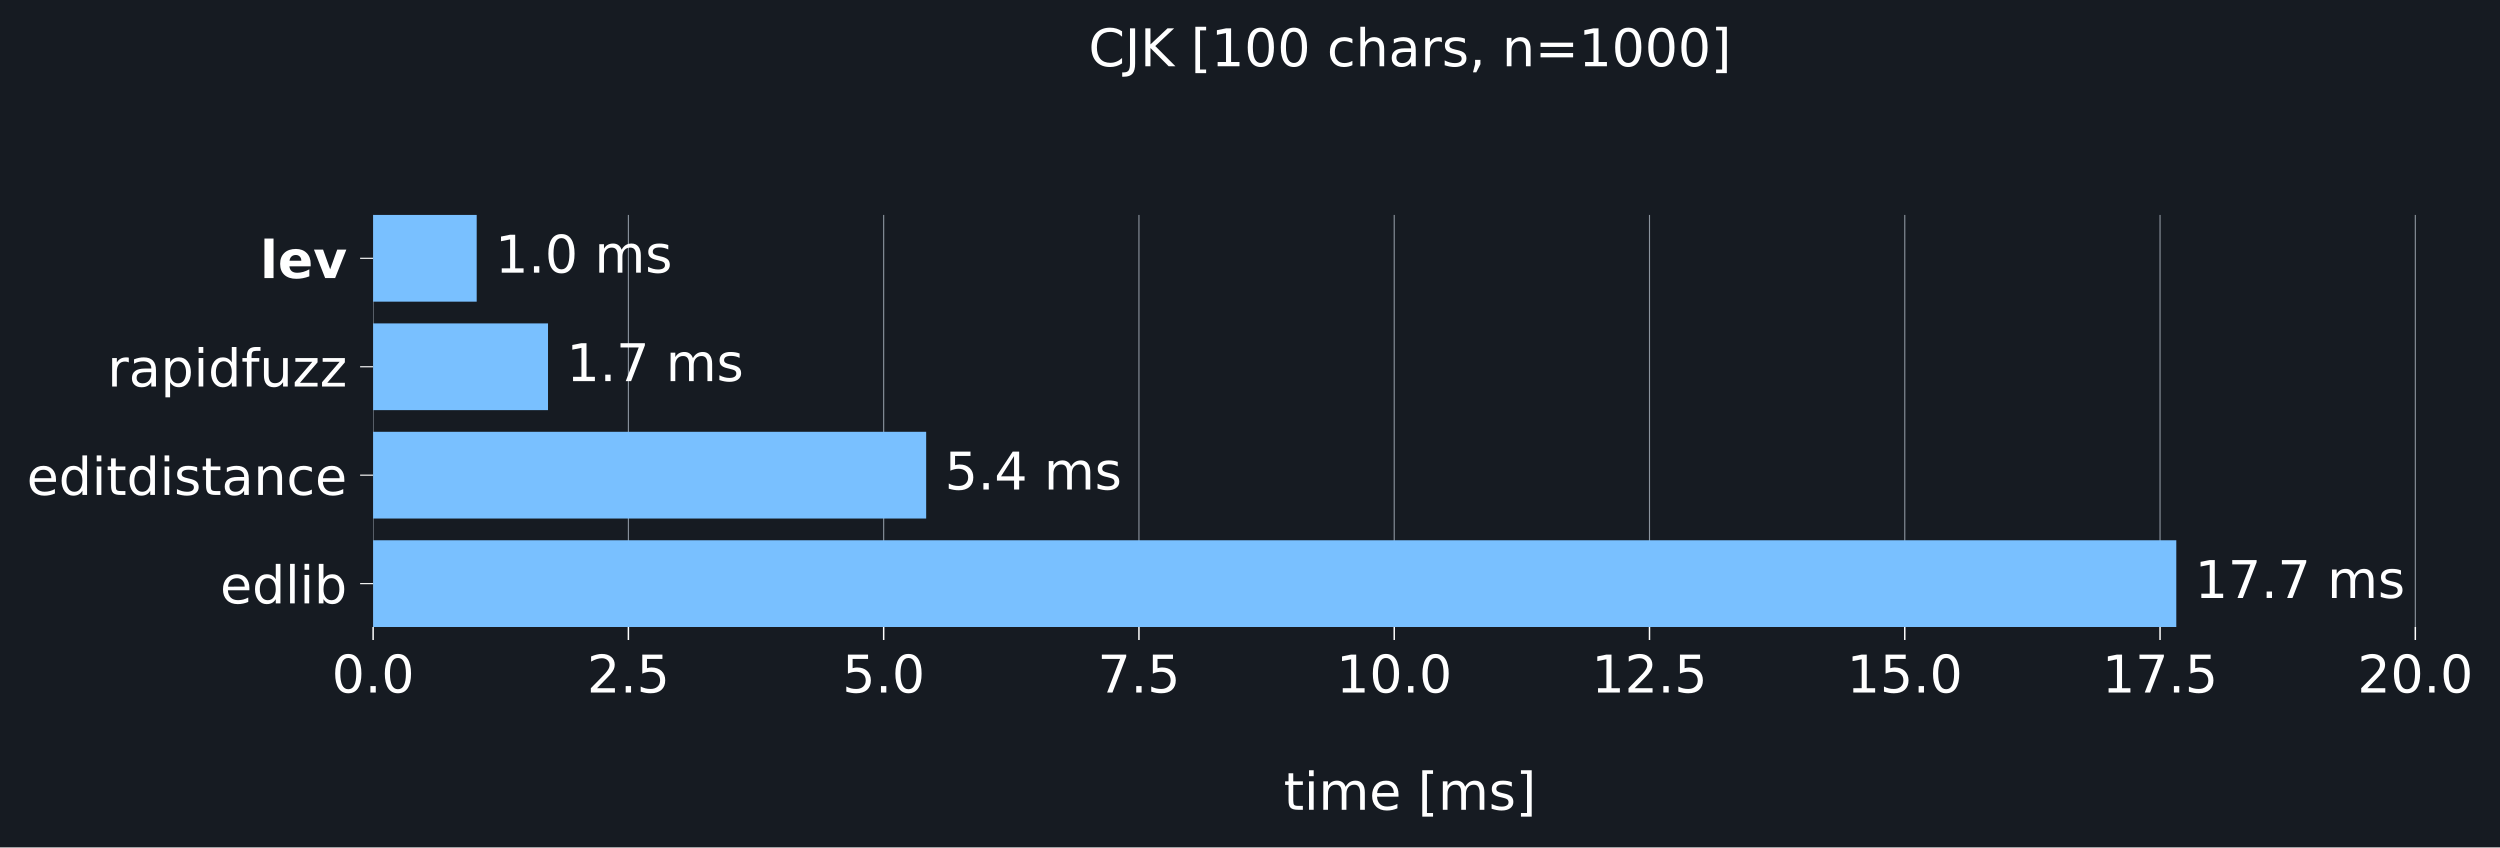
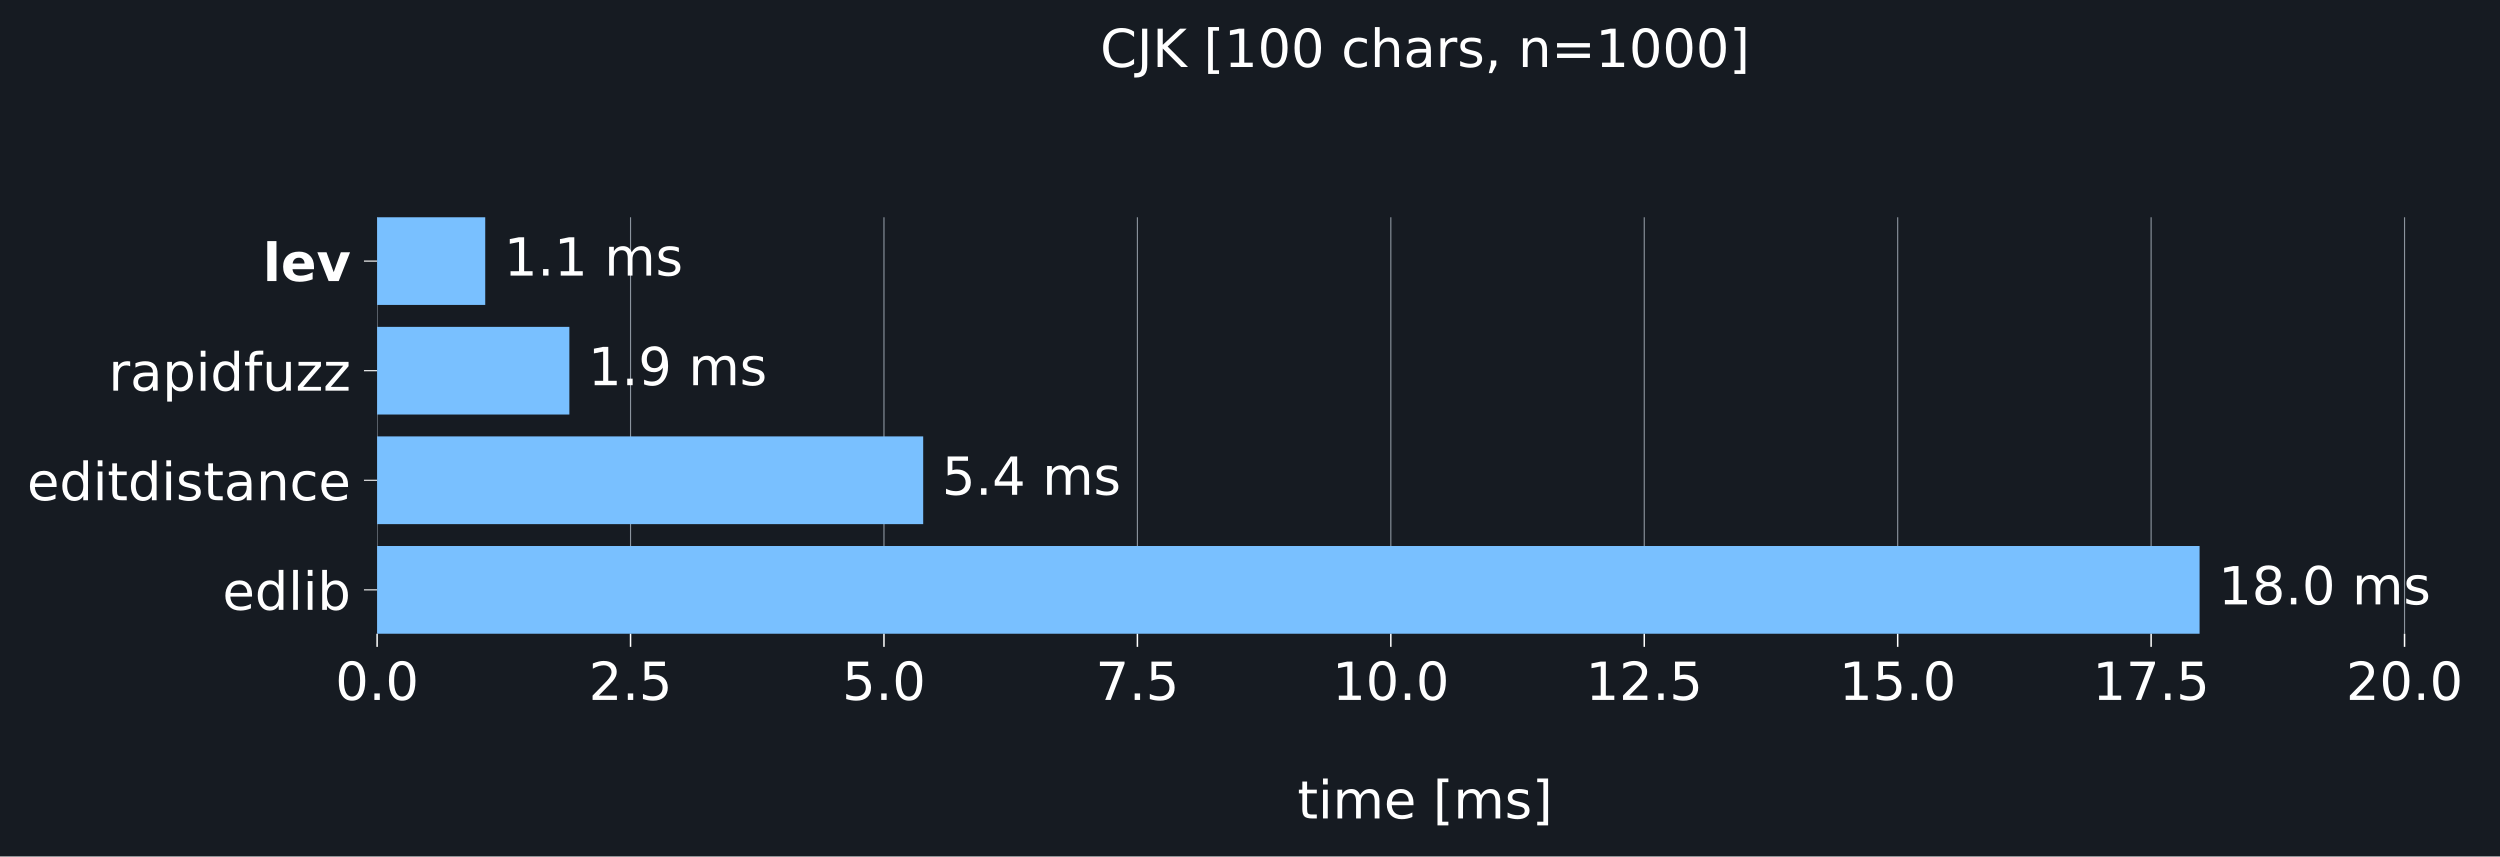
- <svg xmlns="http://www.w3.org/2000/svg" xmlns:xlink="http://www.w3.org/1999/xlink" width="672.727pt" height="228.017pt" viewBox="0 0 672.727 228.017" version="1.1">
+ <svg xmlns="http://www.w3.org/2000/svg" xmlns:xlink="http://www.w3.org/1999/xlink" width="665.603pt" height="228.017pt" viewBox="0 0 665.603 228.017" version="1.1">
  <defs>
    <style type="text/css">*{stroke-linejoin: round; stroke-linecap: butt}</style>
  </defs>
  <g id="figure_1">
    <g id="patch_1">
-       <path d="M 0 228.017 L 672.727 228.017 L 672.727 0 L 0 0 z " style="fill: #161b22" />
+       <path d="M 0 228.017 L 665.603 228.017 L 665.603 0 L 0 0 z " style="fill: #161b22" />
    </g>
    <g id="axes_1">
      <g id="patch_2">
        <path d="M 100.403 168.718 L 658.403 168.718 L 658.403 57.838 L 100.403 57.838 z " style="fill: #161b22" />
      </g>
      <g id="matplotlib.axis_1">
        <g id="xtick_1">
          <g id="line2d_1">
-             <path d="M 100.403 168.718 L 100.403 57.838 " clip-path="url(#pd94c0035bb)" style="fill: none; stroke: #8b949e; stroke-width: 0.3; stroke-linecap: square" />
+             <path d="M 100.403 168.718 L 100.403 57.838 " clip-path="url(#p0ad3b814c3)" style="fill: none; stroke: #8b949e; stroke-width: 0.3; stroke-linecap: square" />
          </g>
          <g id="line2d_2">
            <defs>
-               <path id="mf4586775ec" d="M 0 0 L 0 3.5 " style="stroke: #ffffff; stroke-width: 0.4" />
+               <path id="m30d0cba61b" d="M 0 0 L 0 3.5 " style="stroke: #ffffff; stroke-width: 0.4" />
            </defs>
            <g>
-               <use xlink:href="#mf4586775ec" x="100.403" y="168.718" style="fill: #ffffff; stroke: #ffffff; stroke-width: 0.4" />
+               <use xlink:href="#m30d0cba61b" x="100.403" y="168.718" style="fill: #ffffff; stroke: #ffffff; stroke-width: 0.4" />
            </g>
          </g>
          <g id="text_1">
            <g style="fill: #ffffff" transform="translate(89.27062 186.3556) scale(0.14 -0.14)">
              <defs>
                <path id="DejaVuSans-30" d="M 2034 4250 Q 1547 4250 1301 3770 Q 1056 3291 1056 2328 Q 1056 1369 1301 889 Q 1547 409 2034 409 Q 2525 409 2770 889 Q 3016 1369 3016 2328 Q 3016 3291 2770 3770 Q 2525 4250 2034 4250 z M 2034 4750 Q 2819 4750 3233 4129 Q 3647 3509 3647 2328 Q 3647 1150 3233 529 Q 2819 -91 2034 -91 Q 1250 -91 836 529 Q 422 1150 422 2328 Q 422 3509 836 4129 Q 1250 4750 2034 4750 z " transform="scale(0.015625)" />
                <path id="DejaVuSans-2e" d="M 684 794 L 1344 794 L 1344 0 L 684 0 L 684 794 z " transform="scale(0.015625)" />
              </defs>
              <use xlink:href="#DejaVuSans-30" />
              <use xlink:href="#DejaVuSans-2e" transform="translate(63.62305 0)" />
              <use xlink:href="#DejaVuSans-30" transform="translate(95.41016 0)" />
            </g>
          </g>
        </g>
        <g id="xtick_2">
          <g id="line2d_3">
-             <path d="M 169.095 168.718 L 169.095 57.838 " clip-path="url(#pd94c0035bb)" style="fill: none; stroke: #8b949e; stroke-width: 0.3; stroke-linecap: square" />
+             <path d="M 167.876 168.718 L 167.876 57.838 " clip-path="url(#p0ad3b814c3)" style="fill: none; stroke: #8b949e; stroke-width: 0.3; stroke-linecap: square" />
          </g>
          <g id="line2d_4">
            <g>
-               <use xlink:href="#mf4586775ec" x="169.095" y="168.718" style="fill: #ffffff; stroke: #ffffff; stroke-width: 0.4" />
+               <use xlink:href="#m30d0cba61b" x="167.876" y="168.718" style="fill: #ffffff; stroke: #ffffff; stroke-width: 0.4" />
            </g>
          </g>
          <g id="text_2">
-             <g style="fill: #ffffff" transform="translate(157.963 186.3556) scale(0.14 -0.14)">
+             <g style="fill: #ffffff" transform="translate(156.7438 186.3556) scale(0.14 -0.14)">
              <defs>
                <path id="DejaVuSans-32" d="M 1228 531 L 3431 531 L 3431 0 L 469 0 L 469 531 Q 828 903 1448 1529 Q 2069 2156 2228 2338 Q 2531 2678 2651 2914 Q 2772 3150 2772 3378 Q 2772 3750 2511 3984 Q 2250 4219 1831 4219 Q 1534 4219 1204 4116 Q 875 4013 500 3803 L 500 4441 Q 881 4594 1212 4672 Q 1544 4750 1819 4750 Q 2544 4750 2975 4387 Q 3406 4025 3406 3419 Q 3406 3131 3298 2873 Q 3191 2616 2906 2266 Q 2828 2175 2409 1742 Q 1991 1309 1228 531 z " transform="scale(0.015625)" />
                <path id="DejaVuSans-35" d="M 691 4666 L 3169 4666 L 3169 4134 L 1269 4134 L 1269 2991 Q 1406 3038 1543 3061 Q 1681 3084 1819 3084 Q 2600 3084 3056 2656 Q 3513 2228 3513 1497 Q 3513 744 3044 326 Q 2575 -91 1722 -91 Q 1428 -91 1123 -41 Q 819 9 494 109 L 494 744 Q 775 591 1075 516 Q 1375 441 1709 441 Q 2250 441 2565 725 Q 2881 1009 2881 1497 Q 2881 1984 2565 2268 Q 2250 2553 1709 2553 Q 1456 2553 1204 2497 Q 953 2441 691 2322 L 691 4666 z " transform="scale(0.015625)" />
              </defs>
              <use xlink:href="#DejaVuSans-32" />
              <use xlink:href="#DejaVuSans-2e" transform="translate(63.62305 0)" />
              <use xlink:href="#DejaVuSans-35" transform="translate(95.41016 0)" />
            </g>
          </g>
        </g>
        <g id="xtick_3">
          <g id="line2d_5">
-             <path d="M 237.787 168.718 L 237.787 57.838 " clip-path="url(#pd94c0035bb)" style="fill: none; stroke: #8b949e; stroke-width: 0.3; stroke-linecap: square" />
+             <path d="M 235.349 168.718 L 235.349 57.838 " clip-path="url(#p0ad3b814c3)" style="fill: none; stroke: #8b949e; stroke-width: 0.3; stroke-linecap: square" />
          </g>
          <g id="line2d_6">
            <g>
-               <use xlink:href="#mf4586775ec" x="237.787" y="168.718" style="fill: #ffffff; stroke: #ffffff; stroke-width: 0.4" />
+               <use xlink:href="#m30d0cba61b" x="235.349" y="168.718" style="fill: #ffffff; stroke: #ffffff; stroke-width: 0.4" />
            </g>
          </g>
          <g id="text_3">
-             <g style="fill: #ffffff" transform="translate(226.6553 186.3556) scale(0.14 -0.14)">
+             <g style="fill: #ffffff" transform="translate(224.2169 186.3556) scale(0.14 -0.14)">
              <use xlink:href="#DejaVuSans-35" />
              <use xlink:href="#DejaVuSans-2e" transform="translate(63.62305 0)" />
              <use xlink:href="#DejaVuSans-30" transform="translate(95.41016 0)" />
            </g>
          </g>
        </g>
        <g id="xtick_4">
          <g id="line2d_7">
-             <path d="M 306.48 168.718 L 306.48 57.838 " clip-path="url(#pd94c0035bb)" style="fill: none; stroke: #8b949e; stroke-width: 0.3; stroke-linecap: square" />
+             <path d="M 302.822 168.718 L 302.822 57.838 " clip-path="url(#p0ad3b814c3)" style="fill: none; stroke: #8b949e; stroke-width: 0.3; stroke-linecap: square" />
          </g>
          <g id="line2d_8">
            <g>
-               <use xlink:href="#mf4586775ec" x="306.48" y="168.718" style="fill: #ffffff; stroke: #ffffff; stroke-width: 0.4" />
+               <use xlink:href="#m30d0cba61b" x="302.822" y="168.718" style="fill: #ffffff; stroke: #ffffff; stroke-width: 0.4" />
            </g>
          </g>
          <g id="text_4">
-             <g style="fill: #ffffff" transform="translate(295.3476 186.3556) scale(0.14 -0.14)">
+             <g style="fill: #ffffff" transform="translate(291.6901 186.3556) scale(0.14 -0.14)">
              <defs>
                <path id="DejaVuSans-37" d="M 525 4666 L 3525 4666 L 3525 4397 L 1831 0 L 1172 0 L 2766 4134 L 525 4134 L 525 4666 z " transform="scale(0.015625)" />
              </defs>
              <use xlink:href="#DejaVuSans-37" />
              <use xlink:href="#DejaVuSans-2e" transform="translate(63.62305 0)" />
              <use xlink:href="#DejaVuSans-35" transform="translate(95.41016 0)" />
            </g>
          </g>
        </g>
        <g id="xtick_5">
          <g id="line2d_9">
-             <path d="M 375.172 168.718 L 375.172 57.838 " clip-path="url(#pd94c0035bb)" style="fill: none; stroke: #8b949e; stroke-width: 0.3; stroke-linecap: square" />
+             <path d="M 370.295 168.718 L 370.295 57.838 " clip-path="url(#p0ad3b814c3)" style="fill: none; stroke: #8b949e; stroke-width: 0.3; stroke-linecap: square" />
          </g>
          <g id="line2d_10">
            <g>
-               <use xlink:href="#mf4586775ec" x="375.172" y="168.718" style="fill: #ffffff; stroke: #ffffff; stroke-width: 0.4" />
+               <use xlink:href="#m30d0cba61b" x="370.295" y="168.718" style="fill: #ffffff; stroke: #ffffff; stroke-width: 0.4" />
            </g>
          </g>
          <g id="text_5">
-             <g style="fill: #ffffff" transform="translate(359.5862 186.3556) scale(0.14 -0.14)">
+             <g style="fill: #ffffff" transform="translate(354.7095 186.3556) scale(0.14 -0.14)">
              <defs>
                <path id="DejaVuSans-31" d="M 794 531 L 1825 531 L 1825 4091 L 703 3866 L 703 4441 L 1819 4666 L 2450 4666 L 2450 531 L 3481 531 L 3481 0 L 794 0 L 794 531 z " transform="scale(0.015625)" />
              </defs>
              <use xlink:href="#DejaVuSans-31" />
              <use xlink:href="#DejaVuSans-30" transform="translate(63.62305 0)" />
              <use xlink:href="#DejaVuSans-2e" transform="translate(127.2461 0)" />
              <use xlink:href="#DejaVuSans-30" transform="translate(159.0332 0)" />
            </g>
          </g>
        </g>
        <g id="xtick_6">
          <g id="line2d_11">
-             <path d="M 443.864 168.718 L 443.864 57.838 " clip-path="url(#pd94c0035bb)" style="fill: none; stroke: #8b949e; stroke-width: 0.3; stroke-linecap: square" />
+             <path d="M 437.769 168.718 L 437.769 57.838 " clip-path="url(#p0ad3b814c3)" style="fill: none; stroke: #8b949e; stroke-width: 0.3; stroke-linecap: square" />
          </g>
          <g id="line2d_12">
            <g>
-               <use xlink:href="#mf4586775ec" x="443.864" y="168.718" style="fill: #ffffff; stroke: #ffffff; stroke-width: 0.4" />
+               <use xlink:href="#m30d0cba61b" x="437.769" y="168.718" style="fill: #ffffff; stroke: #ffffff; stroke-width: 0.4" />
            </g>
          </g>
          <g id="text_6">
-             <g style="fill: #ffffff" transform="translate(428.2785 186.3556) scale(0.14 -0.14)">
+             <g style="fill: #ffffff" transform="translate(422.1826 186.3556) scale(0.14 -0.14)">
              <use xlink:href="#DejaVuSans-31" />
              <use xlink:href="#DejaVuSans-32" transform="translate(63.62305 0)" />
              <use xlink:href="#DejaVuSans-2e" transform="translate(127.2461 0)" />
              <use xlink:href="#DejaVuSans-35" transform="translate(159.0332 0)" />
            </g>
          </g>
        </g>
        <g id="xtick_7">
          <g id="line2d_13">
-             <path d="M 512.557 168.718 L 512.557 57.838 " clip-path="url(#pd94c0035bb)" style="fill: none; stroke: #8b949e; stroke-width: 0.3; stroke-linecap: square" />
+             <path d="M 505.242 168.718 L 505.242 57.838 " clip-path="url(#p0ad3b814c3)" style="fill: none; stroke: #8b949e; stroke-width: 0.3; stroke-linecap: square" />
          </g>
          <g id="line2d_14">
            <g>
-               <use xlink:href="#mf4586775ec" x="512.557" y="168.718" style="fill: #ffffff; stroke: #ffffff; stroke-width: 0.4" />
+               <use xlink:href="#m30d0cba61b" x="505.242" y="168.718" style="fill: #ffffff; stroke: #ffffff; stroke-width: 0.4" />
            </g>
          </g>
          <g id="text_7">
-             <g style="fill: #ffffff" transform="translate(496.9708 186.3556) scale(0.14 -0.14)">
+             <g style="fill: #ffffff" transform="translate(489.6558 186.3556) scale(0.14 -0.14)">
              <use xlink:href="#DejaVuSans-31" />
              <use xlink:href="#DejaVuSans-35" transform="translate(63.62305 0)" />
              <use xlink:href="#DejaVuSans-2e" transform="translate(127.2461 0)" />
              <use xlink:href="#DejaVuSans-30" transform="translate(159.0332 0)" />
            </g>
          </g>
        </g>
        <g id="xtick_8">
          <g id="line2d_15">
-             <path d="M 581.249 168.718 L 581.249 57.838 " clip-path="url(#pd94c0035bb)" style="fill: none; stroke: #8b949e; stroke-width: 0.3; stroke-linecap: square" />
+             <path d="M 572.715 168.718 L 572.715 57.838 " clip-path="url(#p0ad3b814c3)" style="fill: none; stroke: #8b949e; stroke-width: 0.3; stroke-linecap: square" />
          </g>
          <g id="line2d_16">
            <g>
-               <use xlink:href="#mf4586775ec" x="581.249" y="168.718" style="fill: #ffffff; stroke: #ffffff; stroke-width: 0.4" />
+               <use xlink:href="#m30d0cba61b" x="572.715" y="168.718" style="fill: #ffffff; stroke: #ffffff; stroke-width: 0.4" />
            </g>
          </g>
          <g id="text_8">
-             <g style="fill: #ffffff" transform="translate(565.6632 186.3556) scale(0.14 -0.14)">
+             <g style="fill: #ffffff" transform="translate(557.1289 186.3556) scale(0.14 -0.14)">
              <use xlink:href="#DejaVuSans-31" />
              <use xlink:href="#DejaVuSans-37" transform="translate(63.62305 0)" />
              <use xlink:href="#DejaVuSans-2e" transform="translate(127.2461 0)" />
              <use xlink:href="#DejaVuSans-35" transform="translate(159.0332 0)" />
            </g>
          </g>
        </g>
        <g id="xtick_9">
          <g id="line2d_17">
-             <path d="M 649.941 168.718 L 649.941 57.838 " clip-path="url(#pd94c0035bb)" style="fill: none; stroke: #8b949e; stroke-width: 0.3; stroke-linecap: square" />
+             <path d="M 640.188 168.718 L 640.188 57.838 " clip-path="url(#p0ad3b814c3)" style="fill: none; stroke: #8b949e; stroke-width: 0.3; stroke-linecap: square" />
          </g>
          <g id="line2d_18">
            <g>
-               <use xlink:href="#mf4586775ec" x="649.941" y="168.718" style="fill: #ffffff; stroke: #ffffff; stroke-width: 0.4" />
+               <use xlink:href="#m30d0cba61b" x="640.188" y="168.718" style="fill: #ffffff; stroke: #ffffff; stroke-width: 0.4" />
            </g>
          </g>
          <g id="text_9">
-             <g style="fill: #ffffff" transform="translate(634.3555 186.3556) scale(0.14 -0.14)">
+             <g style="fill: #ffffff" transform="translate(624.6021 186.3556) scale(0.14 -0.14)">
              <use xlink:href="#DejaVuSans-32" />
              <use xlink:href="#DejaVuSans-30" transform="translate(63.62305 0)" />
              <use xlink:href="#DejaVuSans-2e" transform="translate(127.2461 0)" />
              <use xlink:href="#DejaVuSans-30" transform="translate(159.0332 0)" />
            </g>
          </g>
        </g>
        <g id="text_10">
          <g style="fill: #ffffff" transform="translate(345.4364 217.905) scale(0.14 -0.14)">
            <defs>
              <path id="DejaVuSans-74" d="M 1172 4494 L 1172 3500 L 2356 3500 L 2356 3053 L 1172 3053 L 1172 1153 Q 1172 725 1289 603 Q 1406 481 1766 481 L 2356 481 L 2356 0 L 1766 0 Q 1100 0 847 248 Q 594 497 594 1153 L 594 3053 L 172 3053 L 172 3500 L 594 3500 L 594 4494 L 1172 4494 z " transform="scale(0.015625)" />
              <path id="DejaVuSans-69" d="M 603 3500 L 1178 3500 L 1178 0 L 603 0 L 603 3500 z M 603 4863 L 1178 4863 L 1178 4134 L 603 4134 L 603 4863 z " transform="scale(0.015625)" />
              <path id="DejaVuSans-6d" d="M 3328 2828 Q 3544 3216 3844 3400 Q 4144 3584 4550 3584 Q 5097 3584 5394 3201 Q 5691 2819 5691 2113 L 5691 0 L 5113 0 L 5113 2094 Q 5113 2597 4934 2840 Q 4756 3084 4391 3084 Q 3944 3084 3684 2787 Q 3425 2491 3425 1978 L 3425 0 L 2847 0 L 2847 2094 Q 2847 2600 2669 2842 Q 2491 3084 2119 3084 Q 1678 3084 1418 2786 Q 1159 2488 1159 1978 L 1159 0 L 581 0 L 581 3500 L 1159 3500 L 1159 2956 Q 1356 3278 1631 3431 Q 1906 3584 2284 3584 Q 2666 3584 2933 3390 Q 3200 3197 3328 2828 z " transform="scale(0.015625)" />
              <path id="DejaVuSans-65" d="M 3597 1894 L 3597 1613 L 953 1613 Q 991 1019 1311 708 Q 1631 397 2203 397 Q 2534 397 2845 478 Q 3156 559 3463 722 L 3463 178 Q 3153 47 2828 -22 Q 2503 -91 2169 -91 Q 1331 -91 842 396 Q 353 884 353 1716 Q 353 2575 817 3079 Q 1281 3584 2069 3584 Q 2775 3584 3186 3129 Q 3597 2675 3597 1894 z M 3022 2063 Q 3016 2534 2758 2815 Q 2500 3097 2075 3097 Q 1594 3097 1305 2825 Q 1016 2553 972 2059 L 3022 2063 z " transform="scale(0.015625)" />
              <path id="DejaVuSans-20" transform="scale(0.015625)" />
              <path id="DejaVuSans-5b" d="M 550 4863 L 1875 4863 L 1875 4416 L 1125 4416 L 1125 -397 L 1875 -397 L 1875 -844 L 550 -844 L 550 4863 z " transform="scale(0.015625)" />
              <path id="DejaVuSans-73" d="M 2834 3397 L 2834 2853 Q 2591 2978 2328 3040 Q 2066 3103 1784 3103 Q 1356 3103 1142 2972 Q 928 2841 928 2578 Q 928 2378 1081 2264 Q 1234 2150 1697 2047 L 1894 2003 Q 2506 1872 2764 1633 Q 3022 1394 3022 966 Q 3022 478 2636 193 Q 2250 -91 1575 -91 Q 1294 -91 989 -36 Q 684 19 347 128 L 347 722 Q 666 556 975 473 Q 1284 391 1588 391 Q 1994 391 2212 530 Q 2431 669 2431 922 Q 2431 1156 2273 1281 Q 2116 1406 1581 1522 L 1381 1569 Q 847 1681 609 1914 Q 372 2147 372 2553 Q 372 3047 722 3315 Q 1072 3584 1716 3584 Q 2034 3584 2315 3537 Q 2597 3491 2834 3397 z " transform="scale(0.015625)" />
              <path id="DejaVuSans-5d" d="M 1947 4863 L 1947 -844 L 622 -844 L 622 -397 L 1369 -397 L 1369 4416 L 622 4416 L 622 4863 L 1947 4863 z " transform="scale(0.015625)" />
            </defs>
            <use xlink:href="#DejaVuSans-74" />
            <use xlink:href="#DejaVuSans-69" transform="translate(39.20898 0)" />
            <use xlink:href="#DejaVuSans-6d" transform="translate(66.99219 0)" />
            <use xlink:href="#DejaVuSans-65" transform="translate(164.4043 0)" />
            <use xlink:href="#DejaVuSans-20" transform="translate(225.9277 0)" />
            <use xlink:href="#DejaVuSans-5b" transform="translate(257.7148 0)" />
            <use xlink:href="#DejaVuSans-6d" transform="translate(296.7285 0)" />
            <use xlink:href="#DejaVuSans-73" transform="translate(394.1406 0)" />
            <use xlink:href="#DejaVuSans-5d" transform="translate(446.2402 0)" />
          </g>
        </g>
      </g>
      <g id="matplotlib.axis_2">
        <g id="ytick_1">
          <g id="line2d_19">
            <defs>
-               <path id="m092e30bbe4" d="M 0 0 L -3.5 0 " style="stroke: #ffffff; stroke-width: 0.3" />
+               <path id="m7ce690e20e" d="M 0 0 L -3.5 0 " style="stroke: #ffffff; stroke-width: 0.3" />
            </defs>
            <g>
-               <use xlink:href="#m092e30bbe4" x="100.403" y="157.046" style="fill: #ffffff; stroke: #ffffff; stroke-width: 0.3" />
+               <use xlink:href="#m7ce690e20e" x="100.403" y="157.046" style="fill: #ffffff; stroke: #ffffff; stroke-width: 0.3" />
            </g>
          </g>
          <g id="text_11">
            <g style="fill: #ffffff" transform="translate(59.23406 162.3651) scale(0.14 -0.14)">
              <defs>
                <path id="DejaVuSans-64" d="M 2906 2969 L 2906 4863 L 3481 4863 L 3481 0 L 2906 0 L 2906 525 Q 2725 213 2448 61 Q 2172 -91 1784 -91 Q 1150 -91 751 415 Q 353 922 353 1747 Q 353 2572 751 3078 Q 1150 3584 1784 3584 Q 2172 3584 2448 3432 Q 2725 3281 2906 2969 z M 947 1747 Q 947 1113 1208 752 Q 1469 391 1925 391 Q 2381 391 2643 752 Q 2906 1113 2906 1747 Q 2906 2381 2643 2742 Q 2381 3103 1925 3103 Q 1469 3103 1208 2742 Q 947 2381 947 1747 z " transform="scale(0.015625)" />
                <path id="DejaVuSans-6c" d="M 603 4863 L 1178 4863 L 1178 0 L 603 0 L 603 4863 z " transform="scale(0.015625)" />
                <path id="DejaVuSans-62" d="M 3116 1747 Q 3116 2381 2855 2742 Q 2594 3103 2138 3103 Q 1681 3103 1420 2742 Q 1159 2381 1159 1747 Q 1159 1113 1420 752 Q 1681 391 2138 391 Q 2594 391 2855 752 Q 3116 1113 3116 1747 z M 1159 2969 Q 1341 3281 1617 3432 Q 1894 3584 2278 3584 Q 2916 3584 3314 3078 Q 3713 2572 3713 1747 Q 3713 922 3314 415 Q 2916 -91 2278 -91 Q 1894 -91 1617 61 Q 1341 213 1159 525 L 1159 0 L 581 0 L 581 4863 L 1159 4863 L 1159 2969 z " transform="scale(0.015625)" />
              </defs>
              <use xlink:href="#DejaVuSans-65" />
              <use xlink:href="#DejaVuSans-64" transform="translate(61.52344 0)" />
              <use xlink:href="#DejaVuSans-6c" transform="translate(125 0)" />
              <use xlink:href="#DejaVuSans-69" transform="translate(152.7832 0)" />
              <use xlink:href="#DejaVuSans-62" transform="translate(180.5664 0)" />
            </g>
          </g>
        </g>
        <g id="ytick_2">
          <g id="line2d_20">
            <g>
-               <use xlink:href="#m092e30bbe4" x="100.403" y="127.867" style="fill: #ffffff; stroke: #ffffff; stroke-width: 0.3" />
+               <use xlink:href="#m7ce690e20e" x="100.403" y="127.867" style="fill: #ffffff; stroke: #ffffff; stroke-width: 0.3" />
            </g>
          </g>
          <g id="text_12">
            <g style="fill: #ffffff" transform="translate(7.2 133.1862) scale(0.14 -0.14)">
              <defs>
                <path id="DejaVuSans-61" d="M 2194 1759 Q 1497 1759 1228 1600 Q 959 1441 959 1056 Q 959 750 1161 570 Q 1363 391 1709 391 Q 2188 391 2477 730 Q 2766 1069 2766 1631 L 2766 1759 L 2194 1759 z M 3341 1997 L 3341 0 L 2766 0 L 2766 531 Q 2569 213 2275 61 Q 1981 -91 1556 -91 Q 1019 -91 701 211 Q 384 513 384 1019 Q 384 1609 779 1909 Q 1175 2209 1959 2209 L 2766 2209 L 2766 2266 Q 2766 2663 2505 2880 Q 2244 3097 1772 3097 Q 1472 3097 1187 3025 Q 903 2953 641 2809 L 641 3341 Q 956 3463 1253 3523 Q 1550 3584 1831 3584 Q 2591 3584 2966 3190 Q 3341 2797 3341 1997 z " transform="scale(0.015625)" />
                <path id="DejaVuSans-6e" d="M 3513 2113 L 3513 0 L 2938 0 L 2938 2094 Q 2938 2591 2744 2837 Q 2550 3084 2163 3084 Q 1697 3084 1428 2787 Q 1159 2491 1159 1978 L 1159 0 L 581 0 L 581 3500 L 1159 3500 L 1159 2956 Q 1366 3272 1645 3428 Q 1925 3584 2291 3584 Q 2894 3584 3203 3211 Q 3513 2838 3513 2113 z " transform="scale(0.015625)" />
                <path id="DejaVuSans-63" d="M 3122 3366 L 3122 2828 Q 2878 2963 2633 3030 Q 2388 3097 2138 3097 Q 1578 3097 1268 2742 Q 959 2388 959 1747 Q 959 1106 1268 751 Q 1578 397 2138 397 Q 2388 397 2633 464 Q 2878 531 3122 666 L 3122 134 Q 2881 22 2623 -34 Q 2366 -91 2075 -91 Q 1284 -91 818 406 Q 353 903 353 1747 Q 353 2603 823 3093 Q 1294 3584 2113 3584 Q 2378 3584 2631 3529 Q 2884 3475 3122 3366 z " transform="scale(0.015625)" />
              </defs>
              <use xlink:href="#DejaVuSans-65" />
              <use xlink:href="#DejaVuSans-64" transform="translate(61.52344 0)" />
              <use xlink:href="#DejaVuSans-69" transform="translate(125 0)" />
              <use xlink:href="#DejaVuSans-74" transform="translate(152.7832 0)" />
              <use xlink:href="#DejaVuSans-64" transform="translate(191.9922 0)" />
              <use xlink:href="#DejaVuSans-69" transform="translate(255.4688 0)" />
              <use xlink:href="#DejaVuSans-73" transform="translate(283.252 0)" />
              <use xlink:href="#DejaVuSans-74" transform="translate(335.3516 0)" />
              <use xlink:href="#DejaVuSans-61" transform="translate(374.5605 0)" />
              <use xlink:href="#DejaVuSans-6e" transform="translate(435.8398 0)" />
              <use xlink:href="#DejaVuSans-63" transform="translate(499.2188 0)" />
              <use xlink:href="#DejaVuSans-65" transform="translate(554.1992 0)" />
            </g>
          </g>
        </g>
        <g id="ytick_3">
          <g id="line2d_21">
            <g>
-               <use xlink:href="#m092e30bbe4" x="100.403" y="98.688" style="fill: #ffffff; stroke: #ffffff; stroke-width: 0.3" />
+               <use xlink:href="#m7ce690e20e" x="100.403" y="98.688" style="fill: #ffffff; stroke: #ffffff; stroke-width: 0.3" />
            </g>
          </g>
          <g id="text_13">
            <g style="fill: #ffffff" transform="translate(28.90656 104.0072) scale(0.14 -0.14)">
              <defs>
                <path id="DejaVuSans-72" d="M 2631 2963 Q 2534 3019 2420 3045 Q 2306 3072 2169 3072 Q 1681 3072 1420 2755 Q 1159 2438 1159 1844 L 1159 0 L 581 0 L 581 3500 L 1159 3500 L 1159 2956 Q 1341 3275 1631 3429 Q 1922 3584 2338 3584 Q 2397 3584 2469 3576 Q 2541 3569 2628 3553 L 2631 2963 z " transform="scale(0.015625)" />
                <path id="DejaVuSans-70" d="M 1159 525 L 1159 -1331 L 581 -1331 L 581 3500 L 1159 3500 L 1159 2969 Q 1341 3281 1617 3432 Q 1894 3584 2278 3584 Q 2916 3584 3314 3078 Q 3713 2572 3713 1747 Q 3713 922 3314 415 Q 2916 -91 2278 -91 Q 1894 -91 1617 61 Q 1341 213 1159 525 z M 3116 1747 Q 3116 2381 2855 2742 Q 2594 3103 2138 3103 Q 1681 3103 1420 2742 Q 1159 2381 1159 1747 Q 1159 1113 1420 752 Q 1681 391 2138 391 Q 2594 391 2855 752 Q 3116 1113 3116 1747 z " transform="scale(0.015625)" />
                <path id="DejaVuSans-66" d="M 2375 4863 L 2375 4384 L 1825 4384 Q 1516 4384 1395 4259 Q 1275 4134 1275 3809 L 1275 3500 L 2222 3500 L 2222 3053 L 1275 3053 L 1275 0 L 697 0 L 697 3053 L 147 3053 L 147 3500 L 697 3500 L 697 3744 Q 697 4328 969 4595 Q 1241 4863 1831 4863 L 2375 4863 z " transform="scale(0.015625)" />
                <path id="DejaVuSans-75" d="M 544 1381 L 544 3500 L 1119 3500 L 1119 1403 Q 1119 906 1312 657 Q 1506 409 1894 409 Q 2359 409 2629 706 Q 2900 1003 2900 1516 L 2900 3500 L 3475 3500 L 3475 0 L 2900 0 L 2900 538 Q 2691 219 2414 64 Q 2138 -91 1772 -91 Q 1169 -91 856 284 Q 544 659 544 1381 z M 1991 3584 L 1991 3584 z " transform="scale(0.015625)" />
                <path id="DejaVuSans-7a" d="M 353 3500 L 3084 3500 L 3084 2975 L 922 459 L 3084 459 L 3084 0 L 275 0 L 275 525 L 2438 3041 L 353 3041 L 353 3500 z " transform="scale(0.015625)" />
              </defs>
              <use xlink:href="#DejaVuSans-72" />
              <use xlink:href="#DejaVuSans-61" transform="translate(41.11328 0)" />
              <use xlink:href="#DejaVuSans-70" transform="translate(102.3926 0)" />
              <use xlink:href="#DejaVuSans-69" transform="translate(165.8691 0)" />
              <use xlink:href="#DejaVuSans-64" transform="translate(193.6523 0)" />
              <use xlink:href="#DejaVuSans-66" transform="translate(257.1289 0)" />
              <use xlink:href="#DejaVuSans-75" transform="translate(292.334 0)" />
              <use xlink:href="#DejaVuSans-7a" transform="translate(355.7129 0)" />
              <use xlink:href="#DejaVuSans-7a" transform="translate(408.2031 0)" />
            </g>
          </g>
        </g>
        <g id="ytick_4">
          <g id="line2d_22">
            <g>
-               <use xlink:href="#m092e30bbe4" x="100.403" y="69.509" style="fill: #ffffff; stroke: #ffffff; stroke-width: 0.3" />
+               <use xlink:href="#m7ce690e20e" x="100.403" y="69.509" style="fill: #ffffff; stroke: #ffffff; stroke-width: 0.3" />
            </g>
          </g>
          <g id="text_14">
            <g style="fill: #ffffff" transform="translate(69.98125 74.8283) scale(0.14 -0.14)">
              <defs>
                <path id="DejaVuSans-Bold-6c" d="M 538 4863 L 1656 4863 L 1656 0 L 538 0 L 538 4863 z " transform="scale(0.015625)" />
                <path id="DejaVuSans-Bold-65" d="M 4031 1759 L 4031 1441 L 1416 1441 Q 1456 1047 1700 850 Q 1944 653 2381 653 Q 2734 653 3104 758 Q 3475 863 3866 1075 L 3866 213 Q 3469 63 3072 -14 Q 2675 -91 2278 -91 Q 1328 -91 801 392 Q 275 875 275 1747 Q 275 2603 792 3093 Q 1309 3584 2216 3584 Q 3041 3584 3536 3087 Q 4031 2591 4031 1759 z M 2881 2131 Q 2881 2450 2695 2645 Q 2509 2841 2209 2841 Q 1884 2841 1681 2658 Q 1478 2475 1428 2131 L 2881 2131 z " transform="scale(0.015625)" />
                <path id="DejaVuSans-Bold-76" d="M 97 3500 L 1216 3500 L 2088 1081 L 2956 3500 L 4078 3500 L 2700 0 L 1472 0 L 97 3500 z " transform="scale(0.015625)" />
              </defs>
              <use xlink:href="#DejaVuSans-Bold-6c" />
              <use xlink:href="#DejaVuSans-Bold-65" transform="translate(34.27734 0)" />
              <use xlink:href="#DejaVuSans-Bold-76" transform="translate(102.0996 0)" />
            </g>
          </g>
        </g>
      </g>
      <g id="patch_3">
-         <path d="M 100.403 168.718 L 585.62 168.718 L 585.62 145.375 L 100.403 145.375 z " clip-path="url(#pd94c0035bb)" style="fill: #79c0ff" />
+         <path d="M 100.403 168.718 L 585.62 168.718 L 585.62 145.375 L 100.403 145.375 z " clip-path="url(#p0ad3b814c3)" style="fill: #79c0ff" />
      </g>
      <g id="patch_4">
-         <path d="M 100.403 139.539 L 249.222 139.539 L 249.222 116.196 L 100.403 116.196 z " clip-path="url(#pd94c0035bb)" style="fill: #79c0ff" />
+         <path d="M 100.403 139.539 L 245.792 139.539 L 245.792 116.196 L 100.403 116.196 z " clip-path="url(#p0ad3b814c3)" style="fill: #79c0ff" />
      </g>
      <g id="patch_5">
-         <path d="M 100.403 110.36 L 147.465 110.36 L 147.465 87.017 L 100.403 87.017 z " clip-path="url(#pd94c0035bb)" style="fill: #79c0ff" />
+         <path d="M 100.403 110.36 L 151.589 110.36 L 151.589 87.017 L 100.403 87.017 z " clip-path="url(#p0ad3b814c3)" style="fill: #79c0ff" />
      </g>
      <g id="patch_6">
-         <path d="M 100.403 81.181 L 128.275 81.181 L 128.275 57.838 L 100.403 57.838 z " clip-path="url(#pd94c0035bb)" style="fill: #79c0ff" />
+         <path d="M 100.403 81.181 L 129.188 81.181 L 129.188 57.838 L 100.403 57.838 z " clip-path="url(#p0ad3b814c3)" style="fill: #79c0ff" />
      </g>
      <g id="text_15">
        <g style="fill: #ffffff" transform="translate(590.6202 160.9094) scale(0.14 -0.14)">
+           <defs>
+             <path id="DejaVuSans-38" d="M 2034 2216 Q 1584 2216 1326 1975 Q 1069 1734 1069 1313 Q 1069 891 1326 650 Q 1584 409 2034 409 Q 2484 409 2743 651 Q 3003 894 3003 1313 Q 3003 1734 2745 1975 Q 2488 2216 2034 2216 z M 1403 2484 Q 997 2584 770 2862 Q 544 3141 544 3541 Q 544 4100 942 4425 Q 1341 4750 2034 4750 Q 2731 4750 3128 4425 Q 3525 4100 3525 3541 Q 3525 3141 3298 2862 Q 3072 2584 2669 2484 Q 3125 2378 3379 2068 Q 3634 1759 3634 1313 Q 3634 634 3220 271 Q 2806 -91 2034 -91 Q 1263 -91 848 271 Q 434 634 434 1313 Q 434 1759 690 2068 Q 947 2378 1403 2484 z M 1172 3481 Q 1172 3119 1398 2916 Q 1625 2713 2034 2713 Q 2441 2713 2670 2916 Q 2900 3119 2900 3481 Q 2900 3844 2670 4047 Q 2441 4250 2034 4250 Q 1625 4250 1398 4047 Q 1172 3844 1172 3481 z " transform="scale(0.015625)" />
+           </defs>
          <use xlink:href="#DejaVuSans-31" />
-           <use xlink:href="#DejaVuSans-37" transform="translate(63.62305 0)" />
+           <use xlink:href="#DejaVuSans-38" transform="translate(63.62305 0)" />
          <use xlink:href="#DejaVuSans-2e" transform="translate(127.2461 0)" />
-           <use xlink:href="#DejaVuSans-37" transform="translate(159.0332 0)" />
+           <use xlink:href="#DejaVuSans-30" transform="translate(159.0332 0)" />
          <use xlink:href="#DejaVuSans-20" transform="translate(222.6562 0)" />
          <use xlink:href="#DejaVuSans-6d" transform="translate(254.4434 0)" />
          <use xlink:href="#DejaVuSans-73" transform="translate(351.8555 0)" />
        </g>
      </g>
      <g id="text_16">
-         <g style="fill: #ffffff" transform="translate(254.2224 131.7304) scale(0.14 -0.14)">
+         <g style="fill: #ffffff" transform="translate(250.7917 131.7304) scale(0.14 -0.14)">
          <defs>
            <path id="DejaVuSans-34" d="M 2419 4116 L 825 1625 L 2419 1625 L 2419 4116 z M 2253 4666 L 3047 4666 L 3047 1625 L 3713 1625 L 3713 1100 L 3047 1100 L 3047 0 L 2419 0 L 2419 1100 L 313 1100 L 313 1709 L 2253 4666 z " transform="scale(0.015625)" />
          </defs>
          <use xlink:href="#DejaVuSans-35" />
          <use xlink:href="#DejaVuSans-2e" transform="translate(63.62305 0)" />
          <use xlink:href="#DejaVuSans-34" transform="translate(95.41016 0)" />
          <use xlink:href="#DejaVuSans-20" transform="translate(159.0332 0)" />
          <use xlink:href="#DejaVuSans-6d" transform="translate(190.8203 0)" />
          <use xlink:href="#DejaVuSans-73" transform="translate(288.2324 0)" />
        </g>
      </g>
      <g id="text_17">
-         <g style="fill: #ffffff" transform="translate(152.4651 102.5515) scale(0.14 -0.14)">
+         <g style="fill: #ffffff" transform="translate(156.5891 102.5515) scale(0.14 -0.14)">
+           <defs>
+             <path id="DejaVuSans-39" d="M 703 97 L 703 672 Q 941 559 1184 500 Q 1428 441 1663 441 Q 2288 441 2617 861 Q 2947 1281 2994 2138 Q 2813 1869 2534 1725 Q 2256 1581 1919 1581 Q 1219 1581 811 2004 Q 403 2428 403 3163 Q 403 3881 828 4315 Q 1253 4750 1959 4750 Q 2769 4750 3195 4129 Q 3622 3509 3622 2328 Q 3622 1225 3098 567 Q 2575 -91 1691 -91 Q 1453 -91 1209 -44 Q 966 3 703 97 z M 1959 2075 Q 2384 2075 2632 2365 Q 2881 2656 2881 3163 Q 2881 3666 2632 3958 Q 2384 4250 1959 4250 Q 1534 4250 1286 3958 Q 1038 3666 1038 3163 Q 1038 2656 1286 2365 Q 1534 2075 1959 2075 z " transform="scale(0.015625)" />
+           </defs>
          <use xlink:href="#DejaVuSans-31" />
          <use xlink:href="#DejaVuSans-2e" transform="translate(63.62305 0)" />
-           <use xlink:href="#DejaVuSans-37" transform="translate(95.41016 0)" />
+           <use xlink:href="#DejaVuSans-39" transform="translate(95.41016 0)" />
          <use xlink:href="#DejaVuSans-20" transform="translate(159.0332 0)" />
          <use xlink:href="#DejaVuSans-6d" transform="translate(190.8203 0)" />
          <use xlink:href="#DejaVuSans-73" transform="translate(288.2324 0)" />
        </g>
      </g>
      <g id="text_18">
-         <g style="fill: #ffffff" transform="translate(133.2747 73.37252) scale(0.14 -0.14)">
+         <g style="fill: #ffffff" transform="translate(134.188 73.37252) scale(0.14 -0.14)">
          <use xlink:href="#DejaVuSans-31" />
          <use xlink:href="#DejaVuSans-2e" transform="translate(63.62305 0)" />
-           <use xlink:href="#DejaVuSans-30" transform="translate(95.41016 0)" />
+           <use xlink:href="#DejaVuSans-31" transform="translate(95.41016 0)" />
          <use xlink:href="#DejaVuSans-20" transform="translate(159.0332 0)" />
          <use xlink:href="#DejaVuSans-6d" transform="translate(190.8203 0)" />
          <use xlink:href="#DejaVuSans-73" transform="translate(288.2324 0)" />
        </g>
      </g>
      <g id="text_19">
        <g style="fill: #ffffff" transform="translate(292.9211 17.83781) scale(0.14 -0.14)">
          <defs>
            <path id="DejaVuSans-43" d="M 4122 4306 L 4122 3641 Q 3803 3938 3442 4084 Q 3081 4231 2675 4231 Q 1875 4231 1450 3742 Q 1025 3253 1025 2328 Q 1025 1406 1450 917 Q 1875 428 2675 428 Q 3081 428 3442 575 Q 3803 722 4122 1019 L 4122 359 Q 3791 134 3420 21 Q 3050 -91 2638 -91 Q 1578 -91 968 557 Q 359 1206 359 2328 Q 359 3453 968 4101 Q 1578 4750 2638 4750 Q 3056 4750 3426 4639 Q 3797 4528 4122 4306 z " transform="scale(0.015625)" />
            <path id="DejaVuSans-4a" d="M 628 4666 L 1259 4666 L 1259 325 Q 1259 -519 939 -900 Q 619 -1281 -91 -1281 L -331 -1281 L -331 -750 L -134 -750 Q 284 -750 456 -515 Q 628 -281 628 325 L 628 4666 z " transform="scale(0.015625)" />
            <path id="DejaVuSans-4b" d="M 628 4666 L 1259 4666 L 1259 2694 L 3353 4666 L 4166 4666 L 1850 2491 L 4331 0 L 3500 0 L 1259 2247 L 1259 0 L 628 0 L 628 4666 z " transform="scale(0.015625)" />
            <path id="DejaVuSans-68" d="M 3513 2113 L 3513 0 L 2938 0 L 2938 2094 Q 2938 2591 2744 2837 Q 2550 3084 2163 3084 Q 1697 3084 1428 2787 Q 1159 2491 1159 1978 L 1159 0 L 581 0 L 581 4863 L 1159 4863 L 1159 2956 Q 1366 3272 1645 3428 Q 1925 3584 2291 3584 Q 2894 3584 3203 3211 Q 3513 2838 3513 2113 z " transform="scale(0.015625)" />
            <path id="DejaVuSans-2c" d="M 750 794 L 1409 794 L 1409 256 L 897 -744 L 494 -744 L 750 256 L 750 794 z " transform="scale(0.015625)" />
            <path id="DejaVuSans-3d" d="M 678 2906 L 4684 2906 L 4684 2381 L 678 2381 L 678 2906 z M 678 1631 L 4684 1631 L 4684 1100 L 678 1100 L 678 1631 z " transform="scale(0.015625)" />
          </defs>
          <use xlink:href="#DejaVuSans-43" />
          <use xlink:href="#DejaVuSans-4a" transform="translate(69.82422 0)" />
          <use xlink:href="#DejaVuSans-4b" transform="translate(99.31641 0)" />
          <use xlink:href="#DejaVuSans-20" transform="translate(164.8926 0)" />
          <use xlink:href="#DejaVuSans-5b" transform="translate(196.6797 0)" />
          <use xlink:href="#DejaVuSans-31" transform="translate(235.6934 0)" />
          <use xlink:href="#DejaVuSans-30" transform="translate(299.3164 0)" />
          <use xlink:href="#DejaVuSans-30" transform="translate(362.9395 0)" />
          <use xlink:href="#DejaVuSans-20" transform="translate(426.5625 0)" />
          <use xlink:href="#DejaVuSans-63" transform="translate(458.3496 0)" />
          <use xlink:href="#DejaVuSans-68" transform="translate(513.3301 0)" />
          <use xlink:href="#DejaVuSans-61" transform="translate(576.709 0)" />
          <use xlink:href="#DejaVuSans-72" transform="translate(637.9883 0)" />
          <use xlink:href="#DejaVuSans-73" transform="translate(679.1016 0)" />
          <use xlink:href="#DejaVuSans-2c" transform="translate(731.2012 0)" />
          <use xlink:href="#DejaVuSans-20" transform="translate(762.9883 0)" />
          <use xlink:href="#DejaVuSans-6e" transform="translate(794.7754 0)" />
          <use xlink:href="#DejaVuSans-3d" transform="translate(858.1543 0)" />
          <use xlink:href="#DejaVuSans-31" transform="translate(941.9434 0)" />
          <use xlink:href="#DejaVuSans-30" transform="translate(1005.566 0)" />
          <use xlink:href="#DejaVuSans-30" transform="translate(1069.189 0)" />
          <use xlink:href="#DejaVuSans-30" transform="translate(1132.812 0)" />
          <use xlink:href="#DejaVuSans-5d" transform="translate(1196.436 0)" />
        </g>
      </g>
    </g>
  </g>
  <defs>
-     <clipPath id="pd94c0035bb">
+     <clipPath id="p0ad3b814c3">
      <rect x="100.403" y="57.838" width="558" height="110.88" />
    </clipPath>
  </defs>
</svg>
